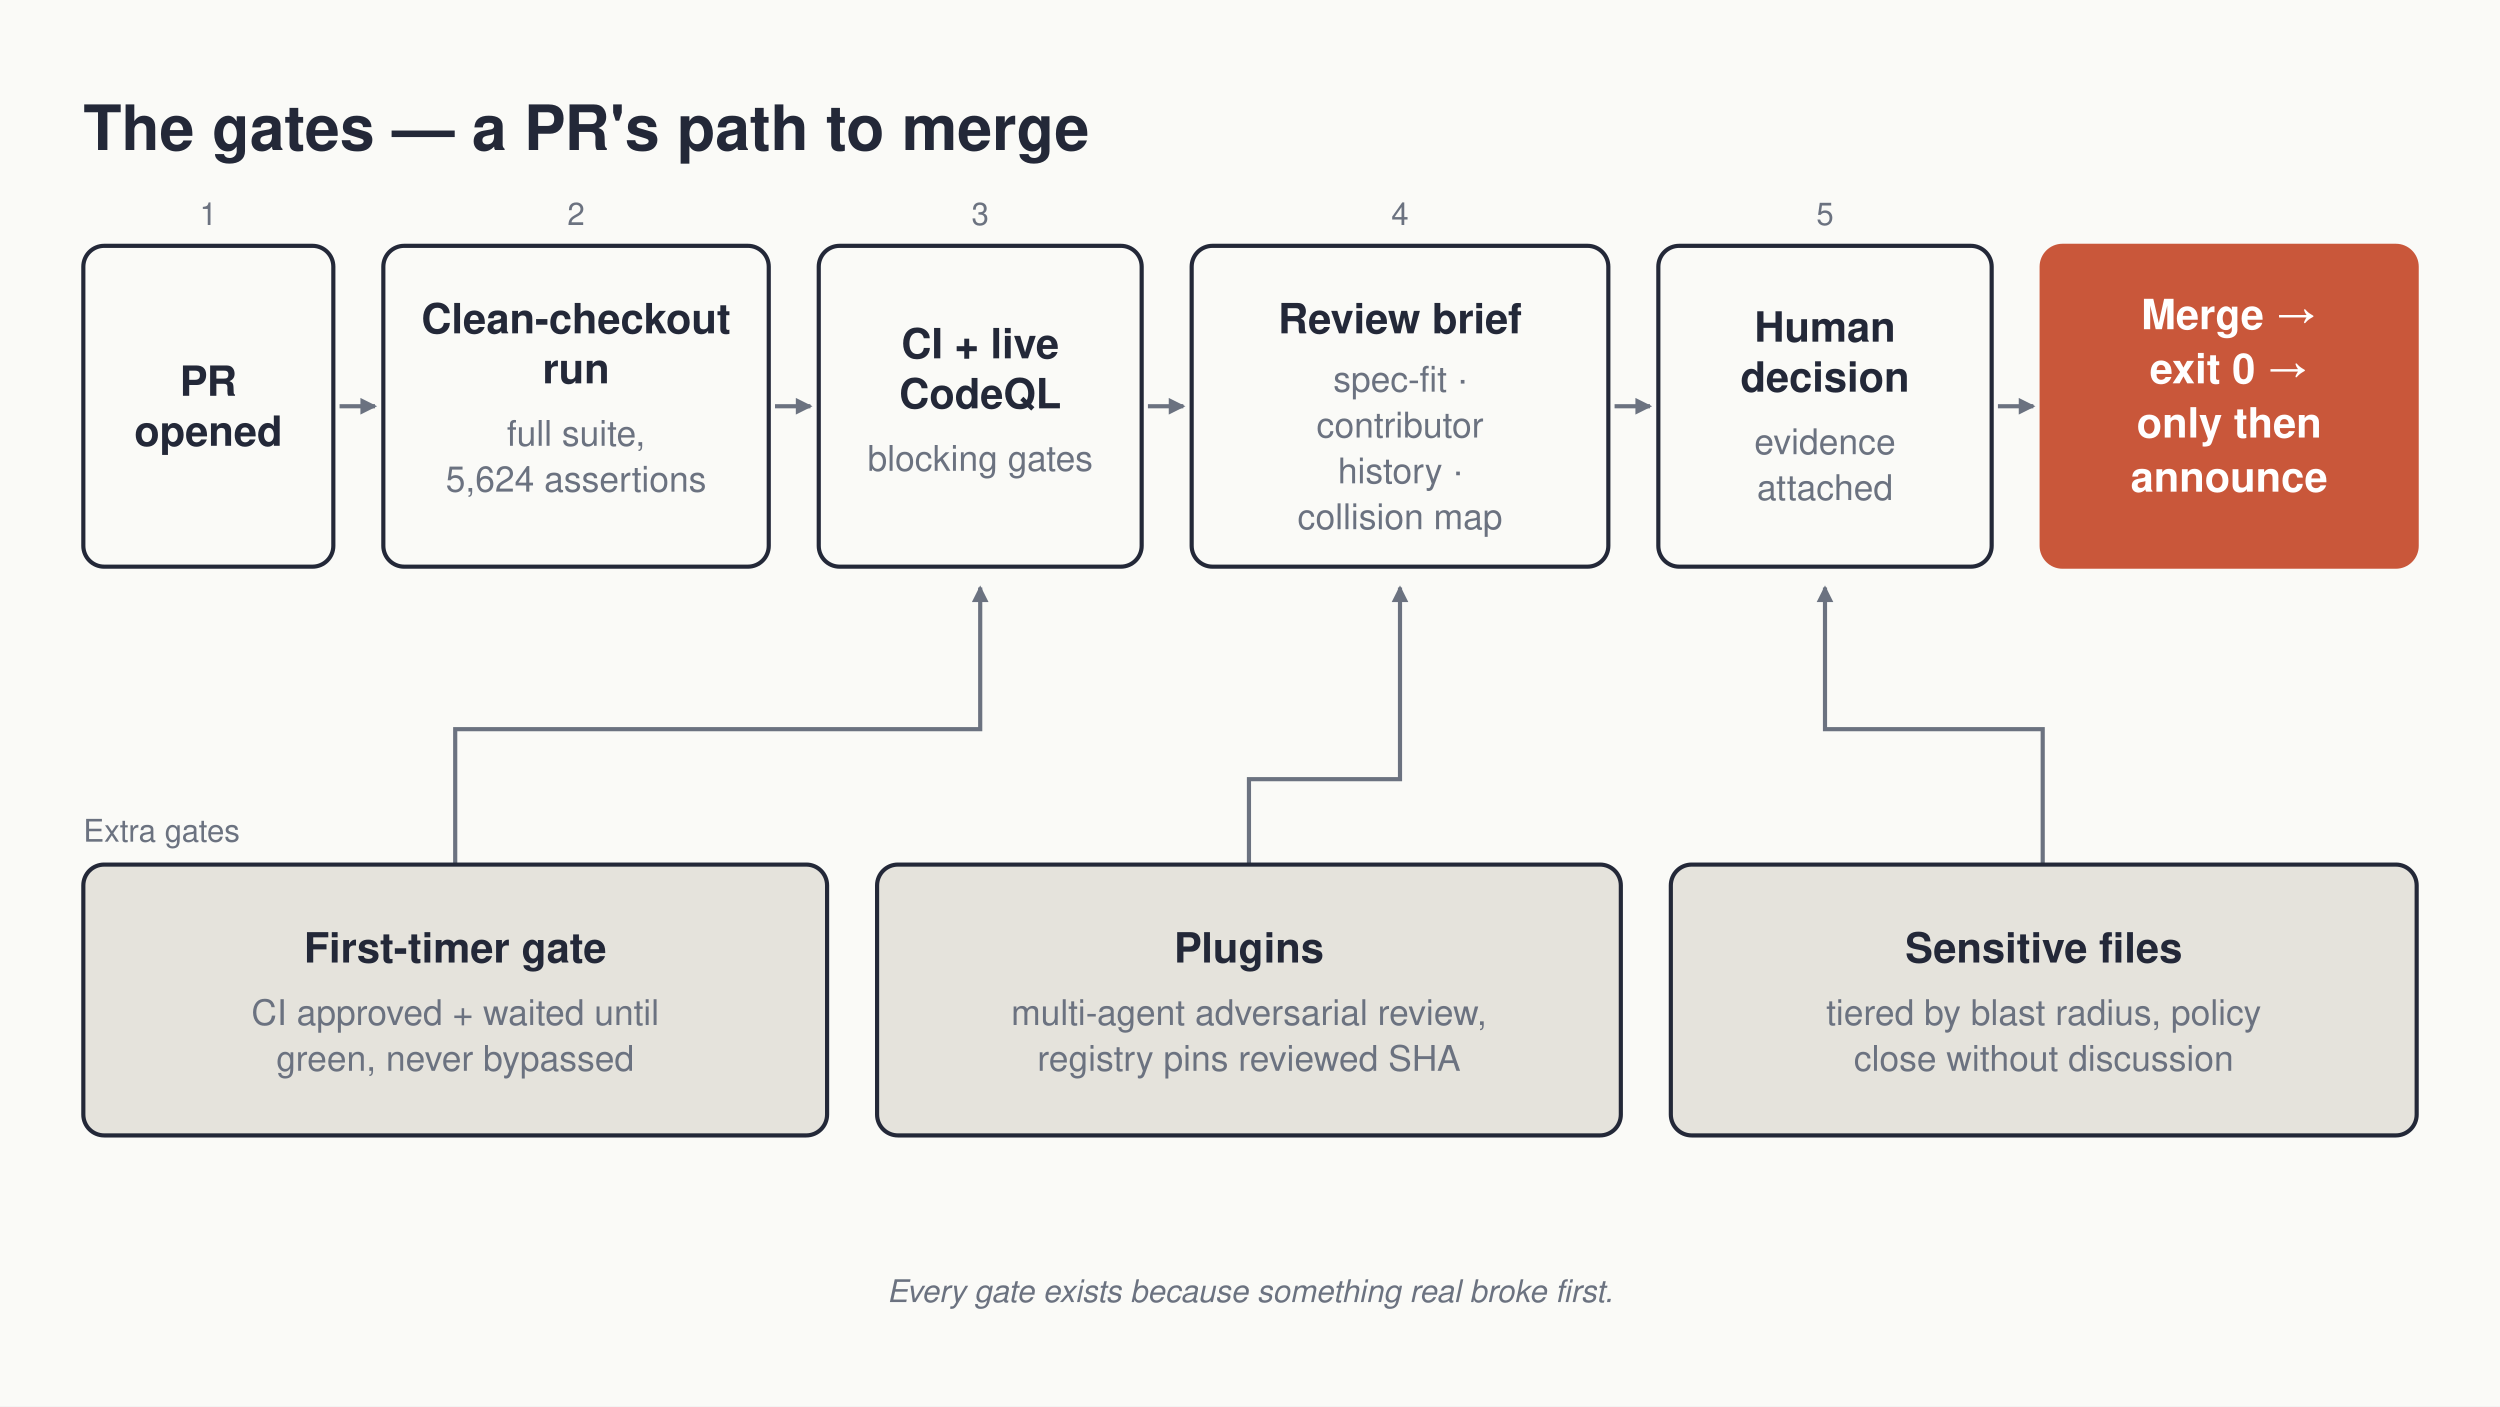
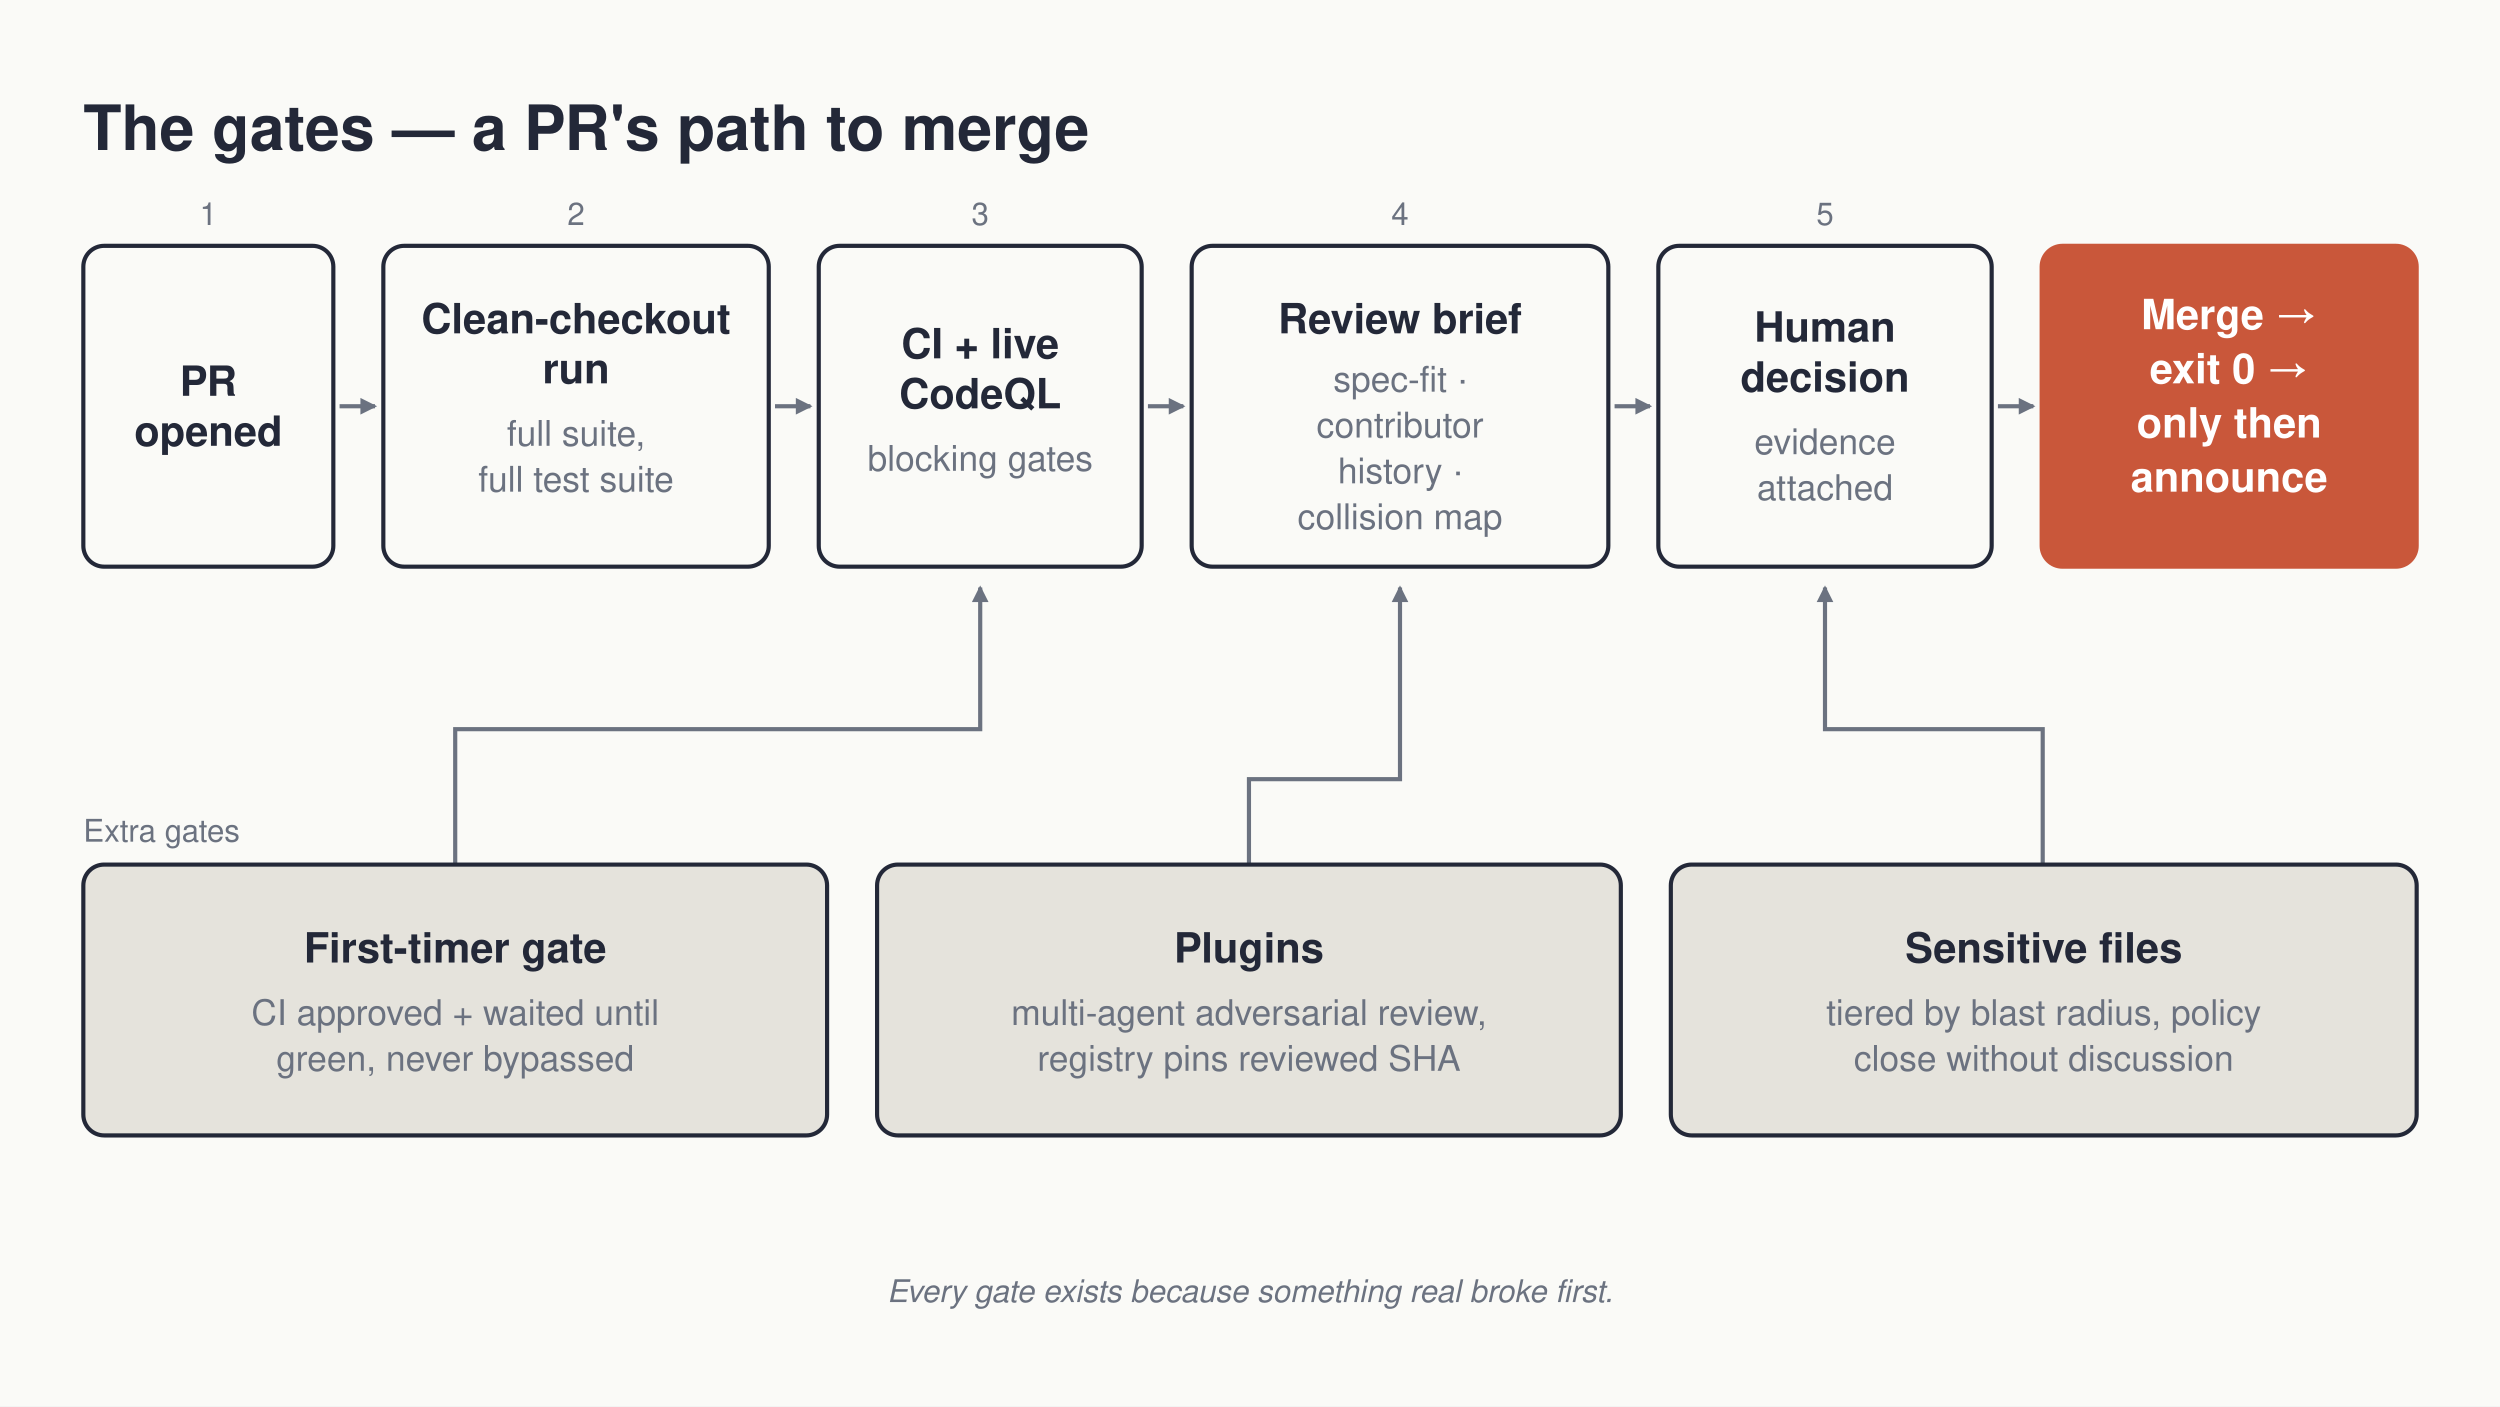
<svg xmlns="http://www.w3.org/2000/svg" viewBox="0 0 1200 675" font-family="Helvetica, Arial, sans-serif">
  <defs>
    <marker id="arrow" markerWidth="9" markerHeight="9" refX="7" refY="4" orient="auto" markerUnits="userSpaceOnUse">
      <path d="M0 0 L8 4 L0 8 Z" fill="#6B7280" />
    </marker>
  </defs>
  <rect x="0" y="0" width="1200" height="675" fill="#FAFAF7" />
  <text x="40" y="72" font-size="30" font-weight="bold" fill="#232838">The gates — a PR's path to merge</text>
  <text x="100" y="108" font-size="15" fill="#6B7280" text-anchor="middle">1</text>
  <text x="276.5" y="108" font-size="15" fill="#6B7280" text-anchor="middle">2</text>
  <text x="470.5" y="108" font-size="15" fill="#6B7280" text-anchor="middle">3</text>
  <text x="672" y="108" font-size="15" fill="#6B7280" text-anchor="middle">4</text>
  <text x="876" y="108" font-size="15" fill="#6B7280" text-anchor="middle">5</text>
  <rect x="40" y="118" width="120" height="154" rx="10" fill="#FAFAF7" stroke="#232838" stroke-width="2" />
  <text x="100" y="190" font-size="20" font-weight="bold" fill="#232838" text-anchor="middle">PR</text>
  <text x="100" y="214" font-size="20" font-weight="bold" fill="#232838" text-anchor="middle">opened</text>
  <rect x="184" y="118" width="185" height="154" rx="10" fill="#FAFAF7" stroke="#232838" stroke-width="2" />
  <text x="276.5" y="160" font-size="20" font-weight="bold" fill="#232838" text-anchor="middle">Clean-checkout</text>
  <text x="276.5" y="184" font-size="20" font-weight="bold" fill="#232838" text-anchor="middle">run</text>
  <text x="276.5" y="214" font-size="17" fill="#6B7280" text-anchor="middle">full suite,</text>
-   <text x="276.5" y="236" font-size="17" fill="#6B7280" text-anchor="middle">5,624 assertions</text>
+   <text x="276.5" y="236" font-size="17" fill="#6B7280" text-anchor="middle">full test suite</text>
  <rect x="393" y="118" width="155" height="154" rx="10" fill="#FAFAF7" stroke="#232838" stroke-width="2" />
  <text x="470.5" y="172" font-size="20" font-weight="bold" fill="#232838" text-anchor="middle">CI + live</text>
  <text x="470.5" y="196" font-size="20" font-weight="bold" fill="#232838" text-anchor="middle">CodeQL</text>
  <text x="470.5" y="226" font-size="17" fill="#6B7280" text-anchor="middle">blocking gates</text>
  <rect x="572" y="118" width="200" height="154" rx="10" fill="#FAFAF7" stroke="#232838" stroke-width="2" />
  <text x="672" y="160" font-size="20" font-weight="bold" fill="#232838" text-anchor="middle">Review brief</text>
  <text x="672" y="188" font-size="17" fill="#6B7280" text-anchor="middle">spec-fit ·</text>
  <text x="672" y="210" font-size="17" fill="#6B7280" text-anchor="middle">contributor</text>
  <text x="672" y="232" font-size="17" fill="#6B7280" text-anchor="middle">history ·</text>
  <text x="672" y="254" font-size="17" fill="#6B7280" text-anchor="middle">collision map</text>
  <rect x="796" y="118" width="160" height="154" rx="10" fill="#FAFAF7" stroke="#232838" stroke-width="2" />
  <text x="876" y="164" font-size="20" font-weight="bold" fill="#232838" text-anchor="middle">Human</text>
  <text x="876" y="188" font-size="20" font-weight="bold" fill="#232838" text-anchor="middle">decision</text>
  <text x="876" y="218" font-size="17" fill="#6B7280" text-anchor="middle">evidence</text>
  <text x="876" y="240" font-size="17" fill="#6B7280" text-anchor="middle">attached</text>
  <rect x="980" y="118" width="180" height="154" rx="10" fill="#C9573A" stroke="#C9573A" stroke-width="2" />
  <text x="1070" y="158" font-size="20" font-weight="bold" fill="#FFFFFF" text-anchor="middle">Merge →</text>
  <text x="1070" y="184" font-size="20" font-weight="bold" fill="#FFFFFF" text-anchor="middle">exit 0 →</text>
  <text x="1070" y="210" font-size="20" font-weight="bold" fill="#FFFFFF" text-anchor="middle">only then</text>
  <text x="1070" y="236" font-size="20" font-weight="bold" fill="#FFFFFF" text-anchor="middle">announce</text>
  <line x1="163" y1="195" x2="180" y2="195" stroke="#6B7280" stroke-width="2" marker-end="url(#arrow)" />
  <line x1="372" y1="195" x2="389" y2="195" stroke="#6B7280" stroke-width="2" marker-end="url(#arrow)" />
  <line x1="551" y1="195" x2="568" y2="195" stroke="#6B7280" stroke-width="2" marker-end="url(#arrow)" />
  <line x1="775" y1="195" x2="792" y2="195" stroke="#6B7280" stroke-width="2" marker-end="url(#arrow)" />
  <line x1="959" y1="195" x2="976" y2="195" stroke="#6B7280" stroke-width="2" marker-end="url(#arrow)" />
  <path d="M 218.5 415 L 218.5 350 L 470.5 350 L 470.5 282" fill="none" stroke="#6B7280" stroke-width="2" marker-end="url(#arrow)" />
  <path d="M 599.5 415 L 599.5 374 L 672 374 L 672 282" fill="none" stroke="#6B7280" stroke-width="2" marker-end="url(#arrow)" />
  <path d="M 980.5 415 L 980.5 350 L 876 350 L 876 282" fill="none" stroke="#6B7280" stroke-width="2" marker-end="url(#arrow)" />
  <text x="40" y="404" font-size="15" fill="#6B7280">Extra gates</text>
  <rect x="40" y="415" width="357" height="130" rx="10" fill="#E5E3DC" stroke="#232838" stroke-width="2" />
  <text x="218.5" y="462" font-size="20" font-weight="bold" fill="#232838" text-anchor="middle">First-timer gate</text>
  <text x="218.5" y="492" font-size="17" fill="#6B7280" text-anchor="middle">CI approved + waited until</text>
  <text x="218.5" y="514" font-size="17" fill="#6B7280" text-anchor="middle">green, never bypassed</text>
  <rect x="421" y="415" width="357" height="130" rx="10" fill="#E5E3DC" stroke="#232838" stroke-width="2" />
  <text x="599.5" y="462" font-size="20" font-weight="bold" fill="#232838" text-anchor="middle">Plugins</text>
  <text x="599.5" y="492" font-size="17" fill="#6B7280" text-anchor="middle">multi-agent adversarial review,</text>
  <text x="599.5" y="514" font-size="17" fill="#6B7280" text-anchor="middle">registry pins reviewed SHA</text>
  <rect x="802" y="415" width="358" height="130" rx="10" fill="#E5E3DC" stroke="#232838" stroke-width="2" />
  <text x="981" y="462" font-size="20" font-weight="bold" fill="#232838" text-anchor="middle">Sensitive files</text>
  <text x="981" y="492" font-size="17" fill="#6B7280" text-anchor="middle">tiered by blast radius, policy</text>
  <text x="981" y="514" font-size="17" fill="#6B7280" text-anchor="middle">close without discussion</text>
  <text x="600" y="625" font-size="15" font-style="italic" fill="#6B7280" text-anchor="middle">Every gate exists because something real broke first.</text>
</svg>
